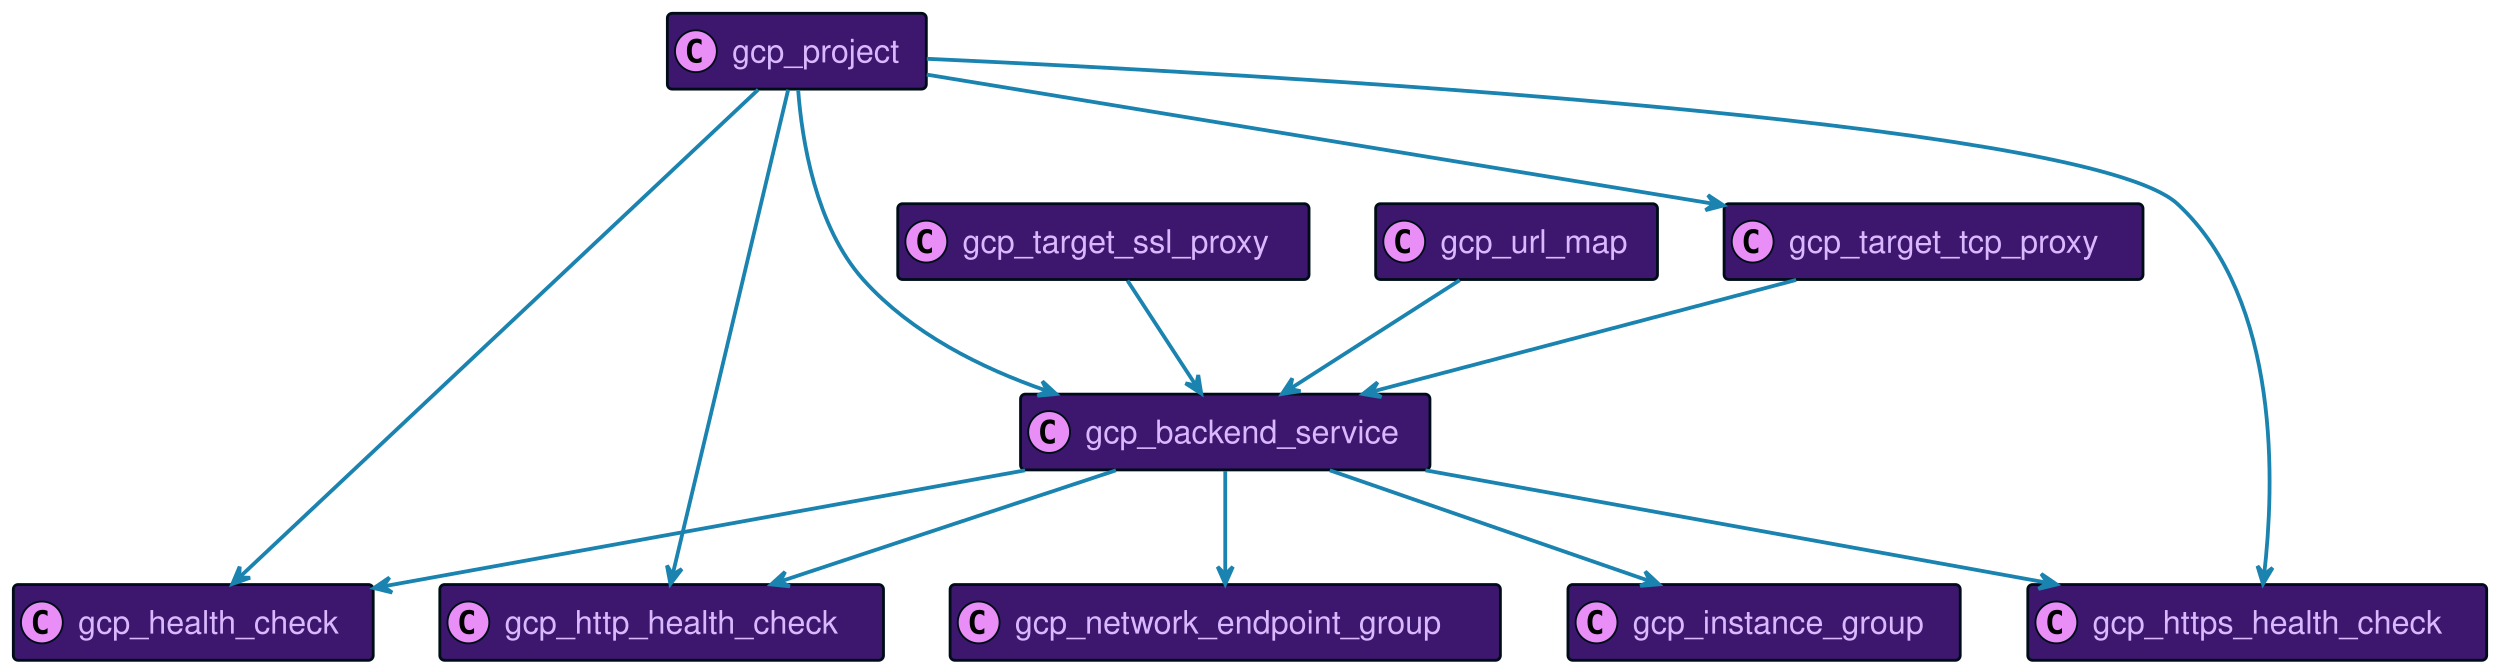
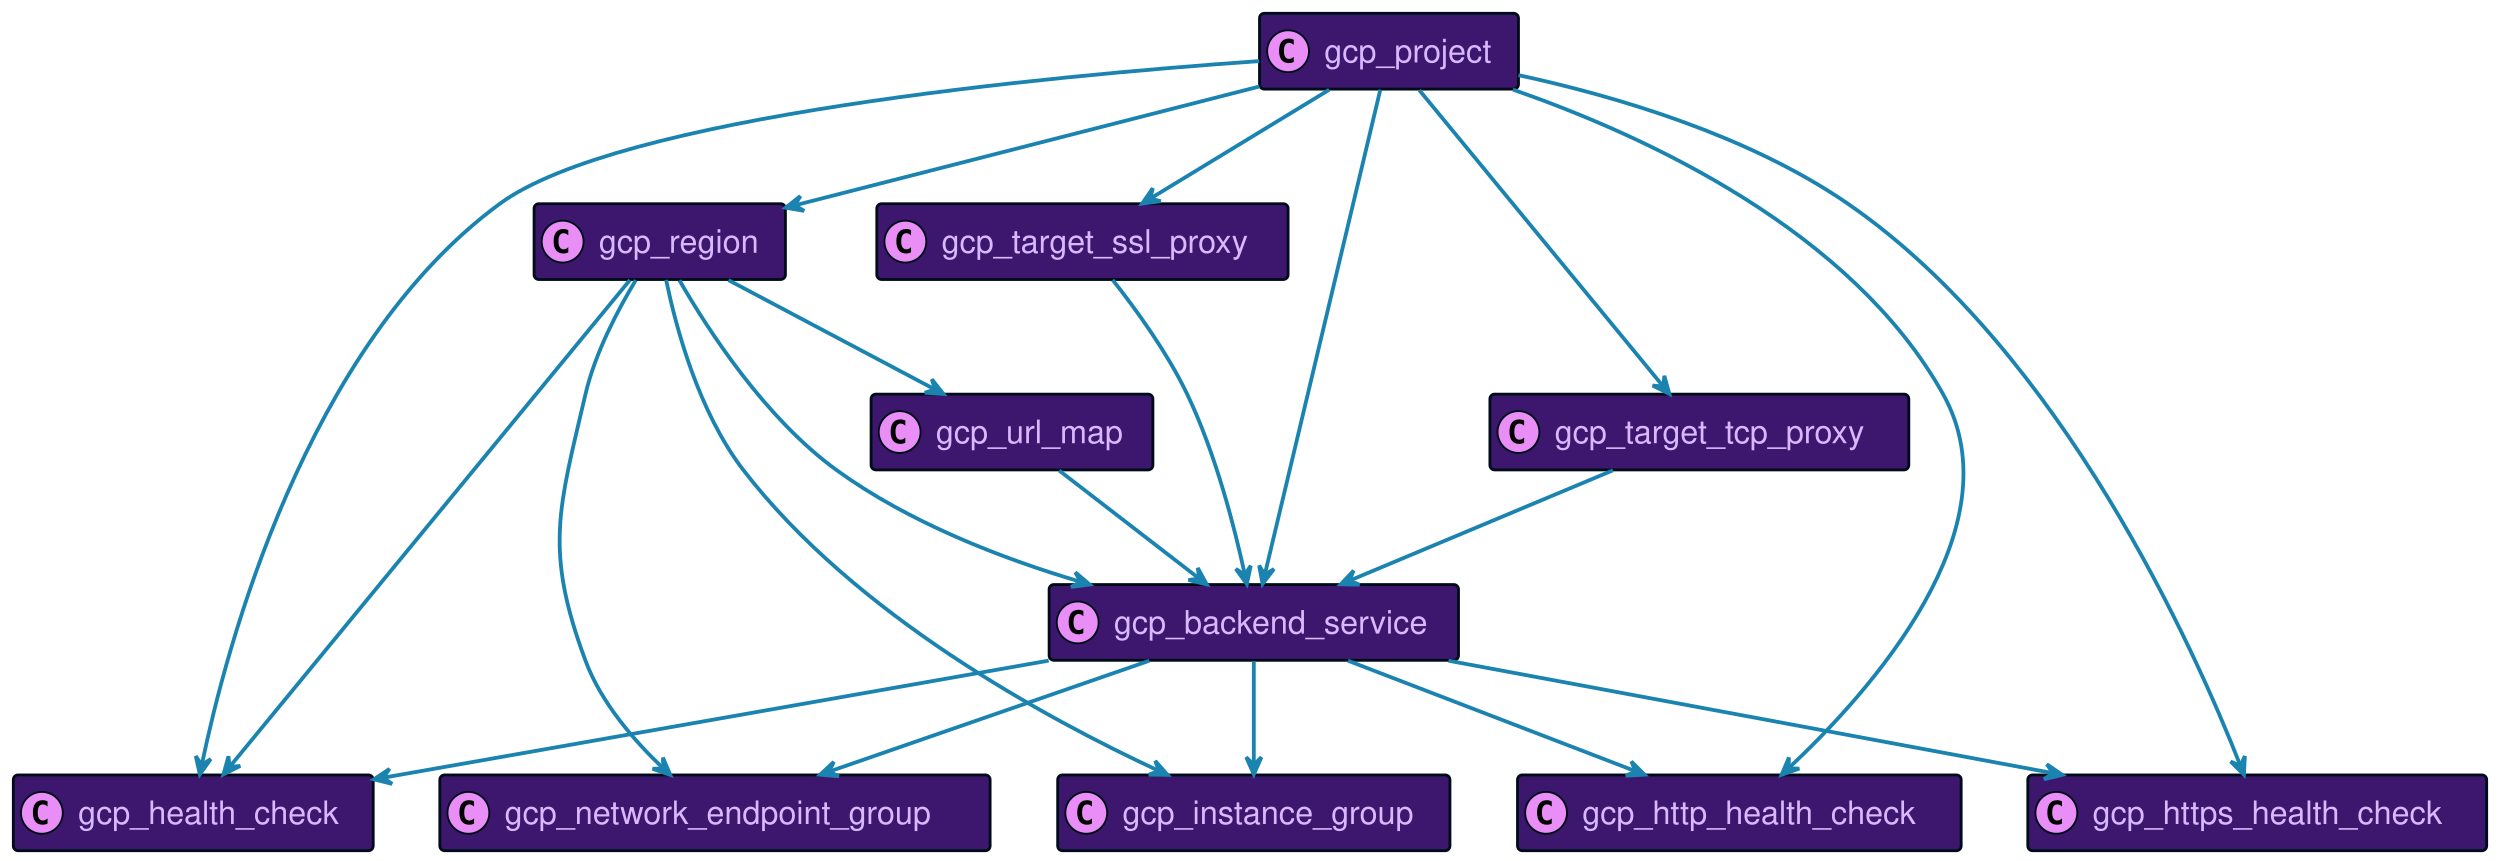
- <svg xmlns="http://www.w3.org/2000/svg" xmlns:xlink="http://www.w3.org/1999/xlink" contentScriptType="application/ecmascript" contentStyleType="text/css" height="352px" preserveAspectRatio="none" style="width:1313px;height:352px;background:#00000000;" version="1.1" viewBox="0 0 1313 352" width="1313px" zoomAndPan="magnify">
+ <svg xmlns="http://www.w3.org/2000/svg" xmlns:xlink="http://www.w3.org/1999/xlink" contentScriptType="application/ecmascript" contentStyleType="text/css" height="452px" preserveAspectRatio="none" style="width:1313px;height:452px;background:#00000000;" version="1.1" viewBox="0 0 1313 452" width="1313px" zoomAndPan="magnify">
  <defs />
  <g>
    <a href="#gcp_backend_service" target="_top" title="#gcp_backend_service" xlink:actuate="onRequest" xlink:href="#gcp_backend_service" xlink:show="new" xlink:title="#gcp_backend_service" xlink:type="simple">
-       <rect codeLine="17" fill="#3D176E" height="39.789" id="gcp_backend_service" rx="2.5" ry="2.5" style="stroke:#000D19;stroke-width:1.5;" width="215" x="536" y="207" />
-       <ellipse cx="551" cy="226.894" fill="#E98DF7" rx="11" ry="11" style="stroke:#000D19;stroke-width:1.0;" />
-       <path d="M553.969,232.535 Q553.391,232.832 552.75,232.973 Q552.109,233.129 551.406,233.129 Q548.906,233.129 547.578,231.488 Q546.266,229.832 546.266,226.707 Q546.266,223.582 547.578,221.926 Q548.906,220.269 551.406,220.269 Q552.109,220.269 552.75,220.426 Q553.406,220.582 553.969,220.879 L553.969,223.598 Q553.344,223.019 552.75,222.754 Q552.156,222.473 551.531,222.473 Q550.188,222.473 549.5,223.551 Q548.812,224.613 548.812,226.707 Q548.812,228.801 549.5,229.879 Q550.188,230.941 551.531,230.941 Q552.156,230.941 552.75,230.676 Q553.344,230.394 553.969,229.816 L553.969,232.535 Z " fill="#000000" />
-       <text fill="#D9B8FF" font-family="Helvetica" font-size="17" lengthAdjust="spacing" textLength="173" x="570" y="232.78">gcp_backend_service</text>
+       <rect codeLine="17" fill="#3D176E" height="39.789" id="gcp_backend_service" rx="2.5" ry="2.5" style="stroke:#000D19;stroke-width:1.5;" width="215" x="551" y="307" />
+       <ellipse cx="566" cy="326.894" fill="#E98DF7" rx="11" ry="11" style="stroke:#000D19;stroke-width:1.0;" />
+       <path d="M568.969,332.535 Q568.391,332.832 567.75,332.973 Q567.109,333.129 566.406,333.129 Q563.906,333.129 562.578,331.488 Q561.266,329.832 561.266,326.707 Q561.266,323.582 562.578,321.926 Q563.906,320.269 566.406,320.269 Q567.109,320.269 567.75,320.426 Q568.406,320.582 568.969,320.879 L568.969,323.598 Q568.344,323.019 567.75,322.754 Q567.156,322.473 566.531,322.473 Q565.188,322.473 564.5,323.551 Q563.812,324.613 563.812,326.707 Q563.812,328.801 564.5,329.879 Q565.188,330.941 566.531,330.941 Q567.156,330.941 567.75,330.676 Q568.344,330.394 568.969,329.816 L568.969,332.535 Z " fill="#000000" />
+       <text fill="#D9B8FF" font-family="Helvetica" font-size="17" lengthAdjust="spacing" textLength="173" x="585" y="332.78">gcp_backend_service</text>
    </a>
    <a href="#gcp_instance_group" target="_top" title="#gcp_instance_group" xlink:actuate="onRequest" xlink:href="#gcp_instance_group" xlink:show="new" xlink:title="#gcp_instance_group" xlink:type="simple">
-       <rect codeLine="20" fill="#3D176E" height="39.789" id="gcp_instance_group" rx="2.5" ry="2.5" style="stroke:#000D19;stroke-width:1.5;" width="206" x="823.5" y="307" />
-       <ellipse cx="838.5" cy="326.894" fill="#E98DF7" rx="11" ry="11" style="stroke:#000D19;stroke-width:1.0;" />
-       <path d="M841.469,332.535 Q840.891,332.832 840.25,332.973 Q839.609,333.129 838.906,333.129 Q836.406,333.129 835.078,331.488 Q833.766,329.832 833.766,326.707 Q833.766,323.582 835.078,321.926 Q836.406,320.269 838.906,320.269 Q839.609,320.269 840.25,320.426 Q840.906,320.582 841.469,320.879 L841.469,323.598 Q840.844,323.019 840.25,322.754 Q839.656,322.473 839.031,322.473 Q837.688,322.473 837,323.551 Q836.312,324.613 836.312,326.707 Q836.312,328.801 837,329.879 Q837.688,330.941 839.031,330.941 Q839.656,330.941 840.25,330.676 Q840.844,330.394 841.469,329.816 L841.469,332.535 Z " fill="#000000" />
-       <text fill="#D9B8FF" font-family="Helvetica" font-size="17" lengthAdjust="spacing" textLength="164" x="857.5" y="332.78">gcp_instance_group</text>
+       <rect codeLine="20" fill="#3D176E" height="39.789" id="gcp_instance_group" rx="2.5" ry="2.5" style="stroke:#000D19;stroke-width:1.5;" width="206" x="555.5" y="407" />
+       <ellipse cx="570.5" cy="426.894" fill="#E98DF7" rx="11" ry="11" style="stroke:#000D19;stroke-width:1.0;" />
+       <path d="M573.469,432.535 Q572.891,432.832 572.25,432.973 Q571.609,433.129 570.906,433.129 Q568.406,433.129 567.078,431.488 Q565.766,429.832 565.766,426.707 Q565.766,423.582 567.078,421.926 Q568.406,420.269 570.906,420.269 Q571.609,420.269 572.25,420.426 Q572.906,420.582 573.469,420.879 L573.469,423.598 Q572.844,423.019 572.25,422.754 Q571.656,422.473 571.031,422.473 Q569.688,422.473 569,423.551 Q568.312,424.613 568.312,426.707 Q568.312,428.801 569,429.879 Q569.688,430.941 571.031,430.941 Q571.656,430.941 572.25,430.676 Q572.844,430.394 573.469,429.816 L573.469,432.535 Z " fill="#000000" />
+       <text fill="#D9B8FF" font-family="Helvetica" font-size="17" lengthAdjust="spacing" textLength="164" x="589.5" y="432.78">gcp_instance_group</text>
    </a>
    <a href="#gcp_network_endpoint_group" target="_top" title="#gcp_network_endpoint_group" xlink:actuate="onRequest" xlink:href="#gcp_network_endpoint_group" xlink:show="new" xlink:title="#gcp_network_endpoint_group" xlink:type="simple">
-       <rect codeLine="23" fill="#3D176E" height="39.789" id="gcp_network_endpoint_group" rx="2.5" ry="2.5" style="stroke:#000D19;stroke-width:1.5;" width="289" x="499" y="307" />
-       <ellipse cx="514" cy="326.894" fill="#E98DF7" rx="11" ry="11" style="stroke:#000D19;stroke-width:1.0;" />
-       <path d="M516.969,332.535 Q516.391,332.832 515.75,332.973 Q515.109,333.129 514.406,333.129 Q511.906,333.129 510.578,331.488 Q509.266,329.832 509.266,326.707 Q509.266,323.582 510.578,321.926 Q511.906,320.269 514.406,320.269 Q515.109,320.269 515.75,320.426 Q516.406,320.582 516.969,320.879 L516.969,323.598 Q516.344,323.019 515.75,322.754 Q515.156,322.473 514.531,322.473 Q513.188,322.473 512.5,323.551 Q511.812,324.613 511.812,326.707 Q511.812,328.801 512.5,329.879 Q513.188,330.941 514.531,330.941 Q515.156,330.941 515.75,330.676 Q516.344,330.394 516.969,329.816 L516.969,332.535 Z " fill="#000000" />
-       <text fill="#D9B8FF" font-family="Helvetica" font-size="17" lengthAdjust="spacing" textLength="247" x="533" y="332.78">gcp_network_endpoint_group</text>
+       <rect codeLine="23" fill="#3D176E" height="39.789" id="gcp_network_endpoint_group" rx="2.5" ry="2.5" style="stroke:#000D19;stroke-width:1.5;" width="289" x="231" y="407" />
+       <ellipse cx="246" cy="426.894" fill="#E98DF7" rx="11" ry="11" style="stroke:#000D19;stroke-width:1.0;" />
+       <path d="M248.969,432.535 Q248.391,432.832 247.75,432.973 Q247.109,433.129 246.406,433.129 Q243.906,433.129 242.578,431.488 Q241.266,429.832 241.266,426.707 Q241.266,423.582 242.578,421.926 Q243.906,420.269 246.406,420.269 Q247.109,420.269 247.75,420.426 Q248.406,420.582 248.969,420.879 L248.969,423.598 Q248.344,423.019 247.75,422.754 Q247.156,422.473 246.531,422.473 Q245.188,422.473 244.5,423.551 Q243.812,424.613 243.812,426.707 Q243.812,428.801 244.5,429.879 Q245.188,430.941 246.531,430.941 Q247.156,430.941 247.75,430.676 Q248.344,430.394 248.969,429.816 L248.969,432.535 Z " fill="#000000" />
+       <text fill="#D9B8FF" font-family="Helvetica" font-size="17" lengthAdjust="spacing" textLength="247" x="265" y="432.78">gcp_network_endpoint_group</text>
    </a>
    <a href="#gcp_health_check" target="_top" title="#gcp_health_check" xlink:actuate="onRequest" xlink:href="#gcp_health_check" xlink:show="new" xlink:title="#gcp_health_check" xlink:type="simple">
-       <rect codeLine="26" fill="#3D176E" height="39.789" id="gcp_health_check" rx="2.5" ry="2.5" style="stroke:#000D19;stroke-width:1.5;" width="189" x="7" y="307" />
-       <ellipse cx="22" cy="326.894" fill="#E98DF7" rx="11" ry="11" style="stroke:#000D19;stroke-width:1.0;" />
-       <path d="M24.969,332.535 Q24.391,332.832 23.75,332.973 Q23.109,333.129 22.406,333.129 Q19.906,333.129 18.578,331.488 Q17.266,329.832 17.266,326.707 Q17.266,323.582 18.578,321.926 Q19.906,320.269 22.406,320.269 Q23.109,320.269 23.75,320.426 Q24.406,320.582 24.969,320.879 L24.969,323.598 Q24.344,323.019 23.75,322.754 Q23.156,322.473 22.531,322.473 Q21.188,322.473 20.5,323.551 Q19.812,324.613 19.812,326.707 Q19.812,328.801 20.5,329.879 Q21.188,330.941 22.531,330.941 Q23.156,330.941 23.75,330.676 Q24.344,330.394 24.969,329.816 L24.969,332.535 Z " fill="#000000" />
-       <text fill="#D9B8FF" font-family="Helvetica" font-size="17" lengthAdjust="spacing" textLength="147" x="41" y="332.78">gcp_health_check</text>
+       <rect codeLine="26" fill="#3D176E" height="39.789" id="gcp_health_check" rx="2.5" ry="2.5" style="stroke:#000D19;stroke-width:1.5;" width="189" x="7" y="407" />
+       <ellipse cx="22" cy="426.894" fill="#E98DF7" rx="11" ry="11" style="stroke:#000D19;stroke-width:1.0;" />
+       <path d="M24.969,432.535 Q24.391,432.832 23.75,432.973 Q23.109,433.129 22.406,433.129 Q19.906,433.129 18.578,431.488 Q17.266,429.832 17.266,426.707 Q17.266,423.582 18.578,421.926 Q19.906,420.269 22.406,420.269 Q23.109,420.269 23.75,420.426 Q24.406,420.582 24.969,420.879 L24.969,423.598 Q24.344,423.019 23.75,422.754 Q23.156,422.473 22.531,422.473 Q21.188,422.473 20.5,423.551 Q19.812,424.613 19.812,426.707 Q19.812,428.801 20.5,429.879 Q21.188,430.941 22.531,430.941 Q23.156,430.941 23.75,430.676 Q24.344,430.394 24.969,429.816 L24.969,432.535 Z " fill="#000000" />
+       <text fill="#D9B8FF" font-family="Helvetica" font-size="17" lengthAdjust="spacing" textLength="147" x="41" y="432.78">gcp_health_check</text>
    </a>
    <a href="#gcp_http_health_check" target="_top" title="#gcp_http_health_check" xlink:actuate="onRequest" xlink:href="#gcp_http_health_check" xlink:show="new" xlink:title="#gcp_http_health_check" xlink:type="simple">
-       <rect codeLine="29" fill="#3D176E" height="39.789" id="gcp_http_health_check" rx="2.5" ry="2.5" style="stroke:#000D19;stroke-width:1.5;" width="233" x="231" y="307" />
-       <ellipse cx="246" cy="326.894" fill="#E98DF7" rx="11" ry="11" style="stroke:#000D19;stroke-width:1.0;" />
-       <path d="M248.969,332.535 Q248.391,332.832 247.75,332.973 Q247.109,333.129 246.406,333.129 Q243.906,333.129 242.578,331.488 Q241.266,329.832 241.266,326.707 Q241.266,323.582 242.578,321.926 Q243.906,320.269 246.406,320.269 Q247.109,320.269 247.75,320.426 Q248.406,320.582 248.969,320.879 L248.969,323.598 Q248.344,323.019 247.75,322.754 Q247.156,322.473 246.531,322.473 Q245.188,322.473 244.5,323.551 Q243.812,324.613 243.812,326.707 Q243.812,328.801 244.5,329.879 Q245.188,330.941 246.531,330.941 Q247.156,330.941 247.75,330.676 Q248.344,330.394 248.969,329.816 L248.969,332.535 Z " fill="#000000" />
-       <text fill="#D9B8FF" font-family="Helvetica" font-size="17" lengthAdjust="spacing" textLength="191" x="265" y="332.78">gcp_http_health_check</text>
+       <rect codeLine="29" fill="#3D176E" height="39.789" id="gcp_http_health_check" rx="2.5" ry="2.5" style="stroke:#000D19;stroke-width:1.5;" width="233" x="797" y="407" />
+       <ellipse cx="812" cy="426.894" fill="#E98DF7" rx="11" ry="11" style="stroke:#000D19;stroke-width:1.0;" />
+       <path d="M814.969,432.535 Q814.391,432.832 813.75,432.973 Q813.109,433.129 812.406,433.129 Q809.906,433.129 808.578,431.488 Q807.266,429.832 807.266,426.707 Q807.266,423.582 808.578,421.926 Q809.906,420.269 812.406,420.269 Q813.109,420.269 813.75,420.426 Q814.406,420.582 814.969,420.879 L814.969,423.598 Q814.344,423.019 813.75,422.754 Q813.156,422.473 812.531,422.473 Q811.188,422.473 810.5,423.551 Q809.812,424.613 809.812,426.707 Q809.812,428.801 810.5,429.879 Q811.188,430.941 812.531,430.941 Q813.156,430.941 813.75,430.676 Q814.344,430.394 814.969,429.816 L814.969,432.535 Z " fill="#000000" />
+       <text fill="#D9B8FF" font-family="Helvetica" font-size="17" lengthAdjust="spacing" textLength="191" x="831" y="432.78">gcp_http_health_check</text>
    </a>
    <a href="#gcp_https_health_check" target="_top" title="#gcp_https_health_check" xlink:actuate="onRequest" xlink:href="#gcp_https_health_check" xlink:show="new" xlink:title="#gcp_https_health_check" xlink:type="simple">
-       <rect codeLine="32" fill="#3D176E" height="39.789" id="gcp_https_health_check" rx="2.5" ry="2.5" style="stroke:#000D19;stroke-width:1.5;" width="241" x="1065" y="307" />
-       <ellipse cx="1080" cy="326.894" fill="#E98DF7" rx="11" ry="11" style="stroke:#000D19;stroke-width:1.0;" />
-       <path d="M1082.969,332.535 Q1082.391,332.832 1081.75,332.973 Q1081.109,333.129 1080.406,333.129 Q1077.906,333.129 1076.578,331.488 Q1075.266,329.832 1075.266,326.707 Q1075.266,323.582 1076.578,321.926 Q1077.906,320.269 1080.406,320.269 Q1081.109,320.269 1081.75,320.426 Q1082.406,320.582 1082.969,320.879 L1082.969,323.598 Q1082.344,323.019 1081.75,322.754 Q1081.156,322.473 1080.531,322.473 Q1079.188,322.473 1078.5,323.551 Q1077.812,324.613 1077.812,326.707 Q1077.812,328.801 1078.5,329.879 Q1079.188,330.941 1080.531,330.941 Q1081.156,330.941 1081.75,330.676 Q1082.344,330.394 1082.969,329.816 L1082.969,332.535 Z " fill="#000000" />
-       <text fill="#D9B8FF" font-family="Helvetica" font-size="17" lengthAdjust="spacing" textLength="199" x="1099" y="332.78">gcp_https_health_check</text>
+       <rect codeLine="32" fill="#3D176E" height="39.789" id="gcp_https_health_check" rx="2.5" ry="2.5" style="stroke:#000D19;stroke-width:1.5;" width="241" x="1065" y="407" />
+       <ellipse cx="1080" cy="426.894" fill="#E98DF7" rx="11" ry="11" style="stroke:#000D19;stroke-width:1.0;" />
+       <path d="M1082.969,432.535 Q1082.391,432.832 1081.75,432.973 Q1081.109,433.129 1080.406,433.129 Q1077.906,433.129 1076.578,431.488 Q1075.266,429.832 1075.266,426.707 Q1075.266,423.582 1076.578,421.926 Q1077.906,420.269 1080.406,420.269 Q1081.109,420.269 1081.75,420.426 Q1082.406,420.582 1082.969,420.879 L1082.969,423.598 Q1082.344,423.019 1081.75,422.754 Q1081.156,422.473 1080.531,422.473 Q1079.188,422.473 1078.5,423.551 Q1077.812,424.613 1077.812,426.707 Q1077.812,428.801 1078.5,429.879 Q1079.188,430.941 1080.531,430.941 Q1081.156,430.941 1081.75,430.676 Q1082.344,430.394 1082.969,429.816 L1082.969,432.535 Z " fill="#000000" />
+       <text fill="#D9B8FF" font-family="Helvetica" font-size="17" lengthAdjust="spacing" textLength="199" x="1099" y="432.78">gcp_https_health_check</text>
    </a>
    <a href="#gcp_target_tcp_proxy" target="_top" title="#gcp_target_tcp_proxy" xlink:actuate="onRequest" xlink:href="#gcp_target_tcp_proxy" xlink:show="new" xlink:title="#gcp_target_tcp_proxy" xlink:type="simple">
-       <rect codeLine="35" fill="#3D176E" height="39.789" id="gcp_target_tcp_proxy" rx="2.5" ry="2.5" style="stroke:#000D19;stroke-width:1.5;" width="220" x="905.5" y="107" />
-       <ellipse cx="920.5" cy="126.894" fill="#E98DF7" rx="11" ry="11" style="stroke:#000D19;stroke-width:1.0;" />
-       <path d="M923.469,132.535 Q922.891,132.832 922.25,132.973 Q921.609,133.129 920.906,133.129 Q918.406,133.129 917.078,131.488 Q915.766,129.832 915.766,126.707 Q915.766,123.582 917.078,121.926 Q918.406,120.269 920.906,120.269 Q921.609,120.269 922.25,120.426 Q922.906,120.582 923.469,120.879 L923.469,123.598 Q922.844,123.019 922.25,122.754 Q921.656,122.473 921.031,122.473 Q919.688,122.473 919,123.551 Q918.312,124.613 918.312,126.707 Q918.312,128.801 919,129.879 Q919.688,130.941 921.031,130.941 Q921.656,130.941 922.25,130.676 Q922.844,130.394 923.469,129.816 L923.469,132.535 Z " fill="#000000" />
-       <text fill="#D9B8FF" font-family="Helvetica" font-size="17" lengthAdjust="spacing" textLength="178" x="939.5" y="132.78">gcp_target_tcp_proxy</text>
+       <rect codeLine="35" fill="#3D176E" height="39.789" id="gcp_target_tcp_proxy" rx="2.5" ry="2.5" style="stroke:#000D19;stroke-width:1.5;" width="220" x="782.5" y="207" />
+       <ellipse cx="797.5" cy="226.894" fill="#E98DF7" rx="11" ry="11" style="stroke:#000D19;stroke-width:1.0;" />
+       <path d="M800.469,232.535 Q799.891,232.832 799.25,232.973 Q798.609,233.129 797.906,233.129 Q795.406,233.129 794.078,231.488 Q792.766,229.832 792.766,226.707 Q792.766,223.582 794.078,221.926 Q795.406,220.269 797.906,220.269 Q798.609,220.269 799.25,220.426 Q799.906,220.582 800.469,220.879 L800.469,223.598 Q799.844,223.019 799.25,222.754 Q798.656,222.473 798.031,222.473 Q796.688,222.473 796,223.551 Q795.312,224.613 795.312,226.707 Q795.312,228.801 796,229.879 Q796.688,230.941 798.031,230.941 Q798.656,230.941 799.25,230.676 Q799.844,230.394 800.469,229.816 L800.469,232.535 Z " fill="#000000" />
+       <text fill="#D9B8FF" font-family="Helvetica" font-size="17" lengthAdjust="spacing" textLength="178" x="816.5" y="232.78">gcp_target_tcp_proxy</text>
    </a>
    <a href="#gcp_target_ssl_proxy" target="_top" title="#gcp_target_ssl_proxy" xlink:actuate="onRequest" xlink:href="#gcp_target_ssl_proxy" xlink:show="new" xlink:title="#gcp_target_ssl_proxy" xlink:type="simple">
-       <rect codeLine="38" fill="#3D176E" height="39.789" id="gcp_target_ssl_proxy" rx="2.5" ry="2.5" style="stroke:#000D19;stroke-width:1.5;" width="216" x="471.5" y="107" />
-       <ellipse cx="486.5" cy="126.894" fill="#E98DF7" rx="11" ry="11" style="stroke:#000D19;stroke-width:1.0;" />
-       <path d="M489.469,132.535 Q488.891,132.832 488.25,132.973 Q487.609,133.129 486.906,133.129 Q484.406,133.129 483.078,131.488 Q481.766,129.832 481.766,126.707 Q481.766,123.582 483.078,121.926 Q484.406,120.269 486.906,120.269 Q487.609,120.269 488.25,120.426 Q488.906,120.582 489.469,120.879 L489.469,123.598 Q488.844,123.019 488.25,122.754 Q487.656,122.473 487.031,122.473 Q485.688,122.473 485,123.551 Q484.312,124.613 484.312,126.707 Q484.312,128.801 485,129.879 Q485.688,130.941 487.031,130.941 Q487.656,130.941 488.25,130.676 Q488.844,130.394 489.469,129.816 L489.469,132.535 Z " fill="#000000" />
-       <text fill="#D9B8FF" font-family="Helvetica" font-size="17" lengthAdjust="spacing" textLength="174" x="505.5" y="132.78">gcp_target_ssl_proxy</text>
+       <rect codeLine="38" fill="#3D176E" height="39.789" id="gcp_target_ssl_proxy" rx="2.5" ry="2.5" style="stroke:#000D19;stroke-width:1.5;" width="216" x="460.5" y="107" />
+       <ellipse cx="475.5" cy="126.894" fill="#E98DF7" rx="11" ry="11" style="stroke:#000D19;stroke-width:1.0;" />
+       <path d="M478.469,132.535 Q477.891,132.832 477.25,132.973 Q476.609,133.129 475.906,133.129 Q473.406,133.129 472.078,131.488 Q470.766,129.832 470.766,126.707 Q470.766,123.582 472.078,121.926 Q473.406,120.269 475.906,120.269 Q476.609,120.269 477.25,120.426 Q477.906,120.582 478.469,120.879 L478.469,123.598 Q477.844,123.019 477.25,122.754 Q476.656,122.473 476.031,122.473 Q474.688,122.473 474,123.551 Q473.312,124.613 473.312,126.707 Q473.312,128.801 474,129.879 Q474.688,130.941 476.031,130.941 Q476.656,130.941 477.25,130.676 Q477.844,130.394 478.469,129.816 L478.469,132.535 Z " fill="#000000" />
+       <text fill="#D9B8FF" font-family="Helvetica" font-size="17" lengthAdjust="spacing" textLength="174" x="494.5" y="132.78">gcp_target_ssl_proxy</text>
    </a>
    <a href="#gcp_url_map" target="_top" title="#gcp_url_map" xlink:actuate="onRequest" xlink:href="#gcp_url_map" xlink:show="new" xlink:title="#gcp_url_map" xlink:type="simple">
-       <rect codeLine="41" fill="#3D176E" height="39.789" id="gcp_url_map" rx="2.5" ry="2.5" style="stroke:#000D19;stroke-width:1.5;" width="148" x="722.5" y="107" />
-       <ellipse cx="737.5" cy="126.894" fill="#E98DF7" rx="11" ry="11" style="stroke:#000D19;stroke-width:1.0;" />
-       <path d="M740.469,132.535 Q739.891,132.832 739.25,132.973 Q738.609,133.129 737.906,133.129 Q735.406,133.129 734.078,131.488 Q732.766,129.832 732.766,126.707 Q732.766,123.582 734.078,121.926 Q735.406,120.269 737.906,120.269 Q738.609,120.269 739.25,120.426 Q739.906,120.582 740.469,120.879 L740.469,123.598 Q739.844,123.019 739.25,122.754 Q738.656,122.473 738.031,122.473 Q736.688,122.473 736,123.551 Q735.312,124.613 735.312,126.707 Q735.312,128.801 736,129.879 Q736.688,130.941 738.031,130.941 Q738.656,130.941 739.25,130.676 Q739.844,130.394 740.469,129.816 L740.469,132.535 Z " fill="#000000" />
-       <text fill="#D9B8FF" font-family="Helvetica" font-size="17" lengthAdjust="spacing" textLength="106" x="756.5" y="132.78">gcp_url_map</text>
+       <rect codeLine="41" fill="#3D176E" height="39.789" id="gcp_url_map" rx="2.5" ry="2.5" style="stroke:#000D19;stroke-width:1.5;" width="148" x="457.5" y="207" />
+       <ellipse cx="472.5" cy="226.894" fill="#E98DF7" rx="11" ry="11" style="stroke:#000D19;stroke-width:1.0;" />
+       <path d="M475.469,232.535 Q474.891,232.832 474.25,232.973 Q473.609,233.129 472.906,233.129 Q470.406,233.129 469.078,231.488 Q467.766,229.832 467.766,226.707 Q467.766,223.582 469.078,221.926 Q470.406,220.269 472.906,220.269 Q473.609,220.269 474.25,220.426 Q474.906,220.582 475.469,220.879 L475.469,223.598 Q474.844,223.019 474.25,222.754 Q473.656,222.473 473.031,222.473 Q471.688,222.473 471,223.551 Q470.312,224.613 470.312,226.707 Q470.312,228.801 471,229.879 Q471.688,230.941 473.031,230.941 Q473.656,230.941 474.25,230.676 Q474.844,230.394 475.469,229.816 L475.469,232.535 Z " fill="#000000" />
+       <text fill="#D9B8FF" font-family="Helvetica" font-size="17" lengthAdjust="spacing" textLength="106" x="491.5" y="232.78">gcp_url_map</text>
    </a>
    <a href="#gcp_project" target="_top" title="#gcp_project" xlink:actuate="onRequest" xlink:href="#gcp_project" xlink:show="new" xlink:title="#gcp_project" xlink:type="simple">
-       <rect codeLine="44" fill="#3D176E" height="39.789" id="gcp_project" rx="2.5" ry="2.5" style="stroke:#000D19;stroke-width:1.5;" width="136" x="350.5" y="7" />
-       <ellipse cx="365.5" cy="26.895" fill="#E98DF7" rx="11" ry="11" style="stroke:#000D19;stroke-width:1.0;" />
-       <path d="M368.469,32.535 Q367.891,32.832 367.25,32.973 Q366.609,33.129 365.906,33.129 Q363.406,33.129 362.078,31.488 Q360.766,29.832 360.766,26.707 Q360.766,23.582 362.078,21.926 Q363.406,20.27 365.906,20.27 Q366.609,20.27 367.25,20.426 Q367.906,20.582 368.469,20.879 L368.469,23.598 Q367.844,23.02 367.25,22.754 Q366.656,22.473 366.031,22.473 Q364.688,22.473 364,23.551 Q363.312,24.613 363.312,26.707 Q363.312,28.801 364,29.879 Q364.688,30.941 366.031,30.941 Q366.656,30.941 367.25,30.676 Q367.844,30.395 368.469,29.816 L368.469,32.535 Z " fill="#000000" />
-       <text fill="#D9B8FF" font-family="Helvetica" font-size="17" lengthAdjust="spacing" textLength="94" x="384.5" y="32.78">gcp_project</text>
+       <rect codeLine="44" fill="#3D176E" height="39.789" id="gcp_project" rx="2.5" ry="2.5" style="stroke:#000D19;stroke-width:1.5;" width="136" x="661.5" y="7" />
+       <ellipse cx="676.5" cy="26.895" fill="#E98DF7" rx="11" ry="11" style="stroke:#000D19;stroke-width:1.0;" />
+       <path d="M679.469,32.535 Q678.891,32.832 678.25,32.973 Q677.609,33.129 676.906,33.129 Q674.406,33.129 673.078,31.488 Q671.766,29.832 671.766,26.707 Q671.766,23.582 673.078,21.926 Q674.406,20.27 676.906,20.27 Q677.609,20.27 678.25,20.426 Q678.906,20.582 679.469,20.879 L679.469,23.598 Q678.844,23.02 678.25,22.754 Q677.656,22.473 677.031,22.473 Q675.688,22.473 675,23.551 Q674.312,24.613 674.312,26.707 Q674.312,28.801 675,29.879 Q675.688,30.941 677.031,30.941 Q677.656,30.941 678.25,30.676 Q678.844,30.395 679.469,29.816 L679.469,32.535 Z " fill="#000000" />
+       <text fill="#D9B8FF" font-family="Helvetica" font-size="17" lengthAdjust="spacing" textLength="94" x="695.5" y="32.78">gcp_project</text>
    </a>
-     <path codeLine="47" d="M698.4,247.01 C746.67,263.73 816.79,288.01 866.52,305.23 " fill="none" id="gcp_backend_service-to-gcp_instance_group" style="stroke:#1A83AF;stroke-width:2.0;" />
-     <polygon fill="#1A83AF" points="871.27,306.87,864.081,300.138,866.547,305.229,861.456,307.695,871.27,306.87" style="stroke:#1A83AF;stroke-width:2.0;" />
-     <path codeLine="48" d="M643.5,247.36 C643.5,262.93 643.5,284.9 643.5,301.66 " fill="none" id="gcp_backend_service-to-gcp_network_endpoint_group" style="stroke:#1A83AF;stroke-width:2.0;" />
-     <polygon fill="#1A83AF" points="643.5,306.68,647.5,297.68,643.5,301.68,639.5,297.68,643.5,306.68" style="stroke:#1A83AF;stroke-width:2.0;" />
-     <path codeLine="49" d="M538.35,247.01 C440.97,264.62 297.16,290.62 201.47,307.92 " fill="none" id="gcp_backend_service-to-gcp_health_check" style="stroke:#1A83AF;stroke-width:2.0;" />
-     <polygon fill="#1A83AF" points="196.38,308.85,205.946,311.195,201.301,307.966,204.531,303.321,196.38,308.85" style="stroke:#1A83AF;stroke-width:2.0;" />
-     <path codeLine="50" d="M586.08,247.01 C535.51,263.75 462.01,288.09 409.98,305.31 " fill="none" id="gcp_backend_service-to-gcp_http_health_check" style="stroke:#1A83AF;stroke-width:2.0;" />
-     <polygon fill="#1A83AF" points="405.02,306.96,414.82,307.935,409.768,305.392,412.311,300.339,405.02,306.96" style="stroke:#1A83AF;stroke-width:2.0;" />
-     <path codeLine="51" d="M748.65,247.01 C842.55,263.99 979.63,288.78 1075.1,306.04 " fill="none" id="gcp_backend_service-to-gcp_https_health_check" style="stroke:#1A83AF;stroke-width:2.0;" />
-     <polygon fill="#1A83AF" points="1080.19,306.96,1072.058,301.404,1075.272,306.059,1070.617,309.273,1080.19,306.96" style="stroke:#1A83AF;stroke-width:2.0;" />
-     <path codeLine="52" d="M943.33,147.01 C879.39,163.86 786.29,188.38 720.84,205.63 " fill="none" id="gcp_target_tcp_proxy-to-gcp_backend_service" style="stroke:#1A83AF;stroke-width:2.0;" />
-     <polygon fill="#1A83AF" points="715.78,206.96,725.501,208.543,720.616,205.69,723.469,200.806,715.78,206.96" style="stroke:#1A83AF;stroke-width:2.0;" />
-     <path codeLine="53" d="M592.14,147.36 C602.4,163.07 616.9,185.28 627.88,202.09 " fill="none" id="gcp_target_ssl_proxy-to-gcp_backend_service" style="stroke:#1A83AF;stroke-width:2.0;" />
-     <polygon fill="#1A83AF" points="630.88,206.68,629.316,196.956,628.149,202.491,622.614,201.325,630.88,206.68" style="stroke:#1A83AF;stroke-width:2.0;" />
-     <path codeLine="54" d="M766.64,147.13 C741.15,163.45 704.5,186.93 677.82,204.02 " fill="none" id="gcp_url_map-to-gcp_backend_service" style="stroke:#1A83AF;stroke-width:2.0;" />
-     <polygon fill="#1A83AF" points="673.29,206.92,683.026,205.433,677.5,204.223,678.71,198.697,673.29,206.92" style="stroke:#1A83AF;stroke-width:2.0;" />
-     <path codeLine="55" d="M486.69,39.19 C587.48,55.74 777.49,86.93 900.19,107.07 " fill="none" id="gcp_project-to-gcp_target_tcp_proxy" style="stroke:#1A83AF;stroke-width:2.0;" />
-     <polygon fill="#1A83AF" points="905.25,107.9,897.022,102.486,900.317,107.085,895.718,110.379,905.25,107.9" style="stroke:#1A83AF;stroke-width:2.0;" />
-     <path codeLine="56" d="M486.74,30.88 C657.99,38.73 1095.71,62.93 1143.5,107 C1198.31,157.54 1194.42,255.97 1189.14,301.64 " fill="none" id="gcp_project-to-gcp_https_health_check" style="stroke:#1A83AF;stroke-width:2.0;" />
-     <polygon fill="#1A83AF" points="1188.52,306.68,1193.572,298.226,1189.121,301.716,1185.63,297.265,1188.52,306.68" style="stroke:#1A83AF;stroke-width:2.0;" />
-     <path codeLine="57" d="M413.95,47.09 C401.53,99.22 367.06,243.89 353.29,301.69 " fill="none" id="gcp_project-to-gcp_http_health_check" style="stroke:#1A83AF;stroke-width:2.0;" />
-     <polygon fill="#1A83AF" points="352.1,306.68,358.077,298.852,353.259,301.816,350.295,296.998,352.1,306.68" style="stroke:#1A83AF;stroke-width:2.0;" />
-     <path codeLine="58" d="M398.19,47.09 C342.3,99.64 186.36,246.22 125.9,303.07 " fill="none" id="gcp_project-to-gcp_health_check" style="stroke:#1A83AF;stroke-width:2.0;" />
-     <polygon fill="#1A83AF" points="122.05,306.68,131.352,303.444,125.698,303.261,125.881,297.607,122.05,306.68" style="stroke:#1A83AF;stroke-width:2.0;" />
-     <path codeLine="59" d="M419.2,47.34 C421.14,73.12 428.19,118.79 453.5,147 C478.63,175 515.24,193.33 549.63,205.21 " fill="none" id="gcp_project-to-gcp_backend_service" style="stroke:#1A83AF;stroke-width:2.0;" />
-     <polygon fill="#1A83AF" points="554.69,206.92,547.441,200.253,549.952,205.322,544.884,207.833,554.69,206.92" style="stroke:#1A83AF;stroke-width:2.0;" />
+     <a href="#gcp_region" target="_top" title="#gcp_region" xlink:actuate="onRequest" xlink:href="#gcp_region" xlink:show="new" xlink:title="#gcp_region" xlink:type="simple">
+       <rect codeLine="47" fill="#3D176E" height="39.789" id="gcp_region" rx="2.5" ry="2.5" style="stroke:#000D19;stroke-width:1.5;" width="132" x="280.5" y="107" />
+       <ellipse cx="295.5" cy="126.894" fill="#E98DF7" rx="11" ry="11" style="stroke:#000D19;stroke-width:1.0;" />
+       <path d="M298.469,132.535 Q297.891,132.832 297.25,132.973 Q296.609,133.129 295.906,133.129 Q293.406,133.129 292.078,131.488 Q290.766,129.832 290.766,126.707 Q290.766,123.582 292.078,121.926 Q293.406,120.269 295.906,120.269 Q296.609,120.269 297.25,120.426 Q297.906,120.582 298.469,120.879 L298.469,123.598 Q297.844,123.019 297.25,122.754 Q296.656,122.473 296.031,122.473 Q294.688,122.473 294,123.551 Q293.312,124.613 293.312,126.707 Q293.312,128.801 294,129.879 Q294.688,130.941 296.031,130.941 Q296.656,130.941 297.25,130.676 Q297.844,130.394 298.469,129.816 L298.469,132.535 Z " fill="#000000" />
+       <text fill="#D9B8FF" font-family="Helvetica" font-size="17" lengthAdjust="spacing" textLength="90" x="314.5" y="132.78">gcp_region</text>
+     </a>
+     <path codeLine="50" d="M658.5,347.36 C658.5,362.93 658.5,384.9 658.5,401.66 " fill="none" id="gcp_backend_service-to-gcp_instance_group" style="stroke:#1A83AF;stroke-width:2.0;" />
+     <polygon fill="#1A83AF" points="658.5,406.68,662.5,397.68,658.5,401.68,654.5,397.68,658.5,406.68" style="stroke:#1A83AF;stroke-width:2.0;" />
+     <path codeLine="51" d="M603.6,347.01 C555.33,363.73 485.21,388.01 435.48,405.23 " fill="none" id="gcp_backend_service-to-gcp_network_endpoint_group" style="stroke:#1A83AF;stroke-width:2.0;" />
+     <polygon fill="#1A83AF" points="430.73,406.87,440.544,407.695,435.453,405.229,437.919,400.138,430.73,406.87" style="stroke:#1A83AF;stroke-width:2.0;" />
+     <path codeLine="52" d="M550.77,346.95 C449.7,364.74 299.75,391.12 201.33,408.44 " fill="none" id="gcp_backend_service-to-gcp_health_check" style="stroke:#1A83AF;stroke-width:2.0;" />
+     <polygon fill="#1A83AF" points="196.38,409.31,205.933,411.704,201.306,408.451,204.559,403.823,196.38,409.31" style="stroke:#1A83AF;stroke-width:2.0;" />
+     <path codeLine="53" d="M707.97,347.01 C751.29,363.66 814.14,387.81 858.91,405.02 " fill="none" id="gcp_backend_service-to-gcp_http_health_check" style="stroke:#1A83AF;stroke-width:2.0;" />
+     <polygon fill="#1A83AF" points="863.73,406.87,856.759,399.913,859.061,405.08,853.894,407.383,863.73,406.87" style="stroke:#1A83AF;stroke-width:2.0;" />
+     <path codeLine="54" d="M760.74,347.01 C852.04,363.99 985.33,388.78 1078.16,406.04 " fill="none" id="gcp_backend_service-to-gcp_https_health_check" style="stroke:#1A83AF;stroke-width:2.0;" />
+     <polygon fill="#1A83AF" points="1083.1,406.96,1074.984,401.381,1078.184,406.046,1073.52,409.246,1083.1,406.96" style="stroke:#1A83AF;stroke-width:2.0;" />
+     <path codeLine="55" d="M847.1,247.01 C807.51,263.59 750.15,287.62 709.09,304.81 " fill="none" id="gcp_target_tcp_proxy-to-gcp_backend_service" style="stroke:#1A83AF;stroke-width:2.0;" />
+     <polygon fill="#1A83AF" points="704.17,306.87,714.017,307.064,708.778,304.93,710.913,299.691,704.17,306.87" style="stroke:#1A83AF;stroke-width:2.0;" />
+     <path codeLine="56" d="M584.39,147.04 C596.55,162.4 612.95,185 623.5,207 C638.45,238.18 648.42,277.07 653.77,301.72 " fill="none" id="gcp_target_ssl_proxy-to-gcp_backend_service" style="stroke:#1A83AF;stroke-width:2.0;" />
+     <polygon fill="#1A83AF" points="654.84,306.76,656.873,297.123,653.796,301.87,649.049,298.793,654.84,306.76" style="stroke:#1A83AF;stroke-width:2.0;" />
+     <path codeLine="57" d="M556.29,247.13 C577.35,263.38 607.61,286.73 629.74,303.81 " fill="none" id="gcp_url_map-to-gcp_backend_service" style="stroke:#1A83AF;stroke-width:2.0;" />
+     <polygon fill="#1A83AF" points="633.77,306.92,629.074,298.263,629.806,303.872,624.197,304.605,633.77,306.92" style="stroke:#1A83AF;stroke-width:2.0;" />
+     <path codeLine="58" d="M745.43,47.35 C775.57,83.96 840.85,163.25 873.33,202.72 " fill="none" id="gcp_project-to-gcp_target_tcp_proxy" style="stroke:#1A83AF;stroke-width:2.0;" />
+     <polygon fill="#1A83AF" points="876.75,206.87,874.103,197.384,873.566,203.015,867.935,202.478,876.75,206.87" style="stroke:#1A83AF;stroke-width:2.0;" />
+     <path codeLine="59" d="M698.08,47.13 C671.15,63.52 632.37,87.12 604.26,104.23 " fill="none" id="gcp_project-to-gcp_target_ssl_proxy" style="stroke:#1A83AF;stroke-width:2.0;" />
+     <polygon fill="#1A83AF" points="599.85,106.92,609.618,105.657,604.121,104.32,605.458,98.824,599.85,106.92" style="stroke:#1A83AF;stroke-width:2.0;" />
+     <path codeLine="60" d="M661.47,45.41 C592.82,62.97 487.28,89.98 417.57,107.81 " fill="none" id="gcp_project-to-gcp_region" style="stroke:#1A83AF;stroke-width:2.0;" />
+     <polygon fill="#1A83AF" points="412.62,109.08,422.327,110.744,417.466,107.85,420.36,102.99,412.62,109.08" style="stroke:#1A83AF;stroke-width:2.0;" />
+     <path codeLine="61" d="M797.54,39.47 C848.56,50.52 918.29,71.02 970.5,107 C1083.1,184.59 1153.11,342.12 1176.64,402.09 " fill="none" id="gcp_project-to-gcp_https_health_check" style="stroke:#1A83AF;stroke-width:2.0;" />
+     <polygon fill="#1A83AF" points="1178.51,406.91,1178.996,397.073,1176.707,402.246,1171.534,399.957,1178.51,406.91" style="stroke:#1A83AF;stroke-width:2.0;" />
+     <path codeLine="62" d="M794.62,47.06 C864.69,71.45 972.53,121.18 1020.5,207 C1059.58,276.92 982.37,363.17 939.47,403.38 " fill="none" id="gcp_project-to-gcp_http_health_check" style="stroke:#1A83AF;stroke-width:2.0;" />
+     <polygon fill="#1A83AF" points="935.69,406.89,945.005,403.692,939.352,403.486,939.558,397.832,935.69,406.89" style="stroke:#1A83AF;stroke-width:2.0;" />
+     <path codeLine="63" d="M661.34,32.08 C547.45,40.09 324.8,61.25 262.5,107 C160.33,182.03 118.69,340.51 106.04,401.43 " fill="none" id="gcp_project-to-gcp_health_check" style="stroke:#1A83AF;stroke-width:2.0;" />
+     <polygon fill="#1A83AF" points="104.97,406.68,110.666,398.646,105.956,401.778,102.823,397.068,104.97,406.68" style="stroke:#1A83AF;stroke-width:2.0;" />
+     <path codeLine="64" d="M724.95,47.09 C712.53,99.22 678.06,243.89 664.29,301.69 " fill="none" id="gcp_project-to-gcp_backend_service" style="stroke:#1A83AF;stroke-width:2.0;" />
+     <polygon fill="#1A83AF" points="663.1,306.68,669.077,298.852,664.259,301.816,661.295,296.998,663.1,306.68" style="stroke:#1A83AF;stroke-width:2.0;" />
+     <path codeLine="65" d="M356.86,147.23 C371.84,173.31 401.91,219.78 439.5,247 C477.33,274.4 525.62,293.16 567.23,305.49 " fill="none" id="gcp_region-to-gcp_backend_service" style="stroke:#1A83AF;stroke-width:2.0;" />
+     <polygon fill="#1A83AF" points="572.27,306.97,564.768,300.589,567.474,305.557,562.506,308.263,572.27,306.97" style="stroke:#1A83AF;stroke-width:2.0;" />
+     <path codeLine="66" d="M330.8,147.09 C287.69,199.53 167.57,345.64 120.64,402.73 " fill="none" id="gcp_region-to-gcp_health_check" style="stroke:#1A83AF;stroke-width:2.0;" />
+     <polygon fill="#1A83AF" points="117.38,406.68,126.186,402.269,120.555,402.818,120.006,397.188,117.38,406.68" style="stroke:#1A83AF;stroke-width:2.0;" />
+     <path codeLine="67" d="M349.85,147.04 C355.03,172.08 366.95,216.49 390.5,247 C448.89,322.65 548.67,377.04 608.61,404.86 " fill="none" id="gcp_region-to-gcp_instance_group" style="stroke:#1A83AF;stroke-width:2.0;" />
+     <polygon fill="#1A83AF" points="613.21,406.98,606.7,399.59,608.666,404.894,603.362,406.86,613.21,406.98" style="stroke:#1A83AF;stroke-width:2.0;" />
+     <path codeLine="68" d="M333.9,147.18 C324.55,162.62 312.58,185.25 307.5,207 C293.36,267.59 285.85,288.67 307.5,347 C315.68,369.05 333.09,389.08 348.24,403.45 " fill="none" id="gcp_region-to-gcp_network_endpoint_group" style="stroke:#1A83AF;stroke-width:2.0;" />
+     <polygon fill="#1A83AF" points="352.04,406.98,348.173,397.922,348.379,403.575,342.725,403.78,352.04,406.98" style="stroke:#1A83AF;stroke-width:2.0;" />
+     <path codeLine="69" d="M382.61,147.13 C413.68,163.59 458.47,187.32 490.81,204.44 " fill="none" id="gcp_region-to-gcp_url_map" style="stroke:#1A83AF;stroke-width:2.0;" />
+     <polygon fill="#1A83AF" points="495.48,206.92,489.395,199.176,491.06,204.582,485.654,206.247,495.48,206.92" style="stroke:#1A83AF;stroke-width:2.0;" />
  </g>
</svg>
